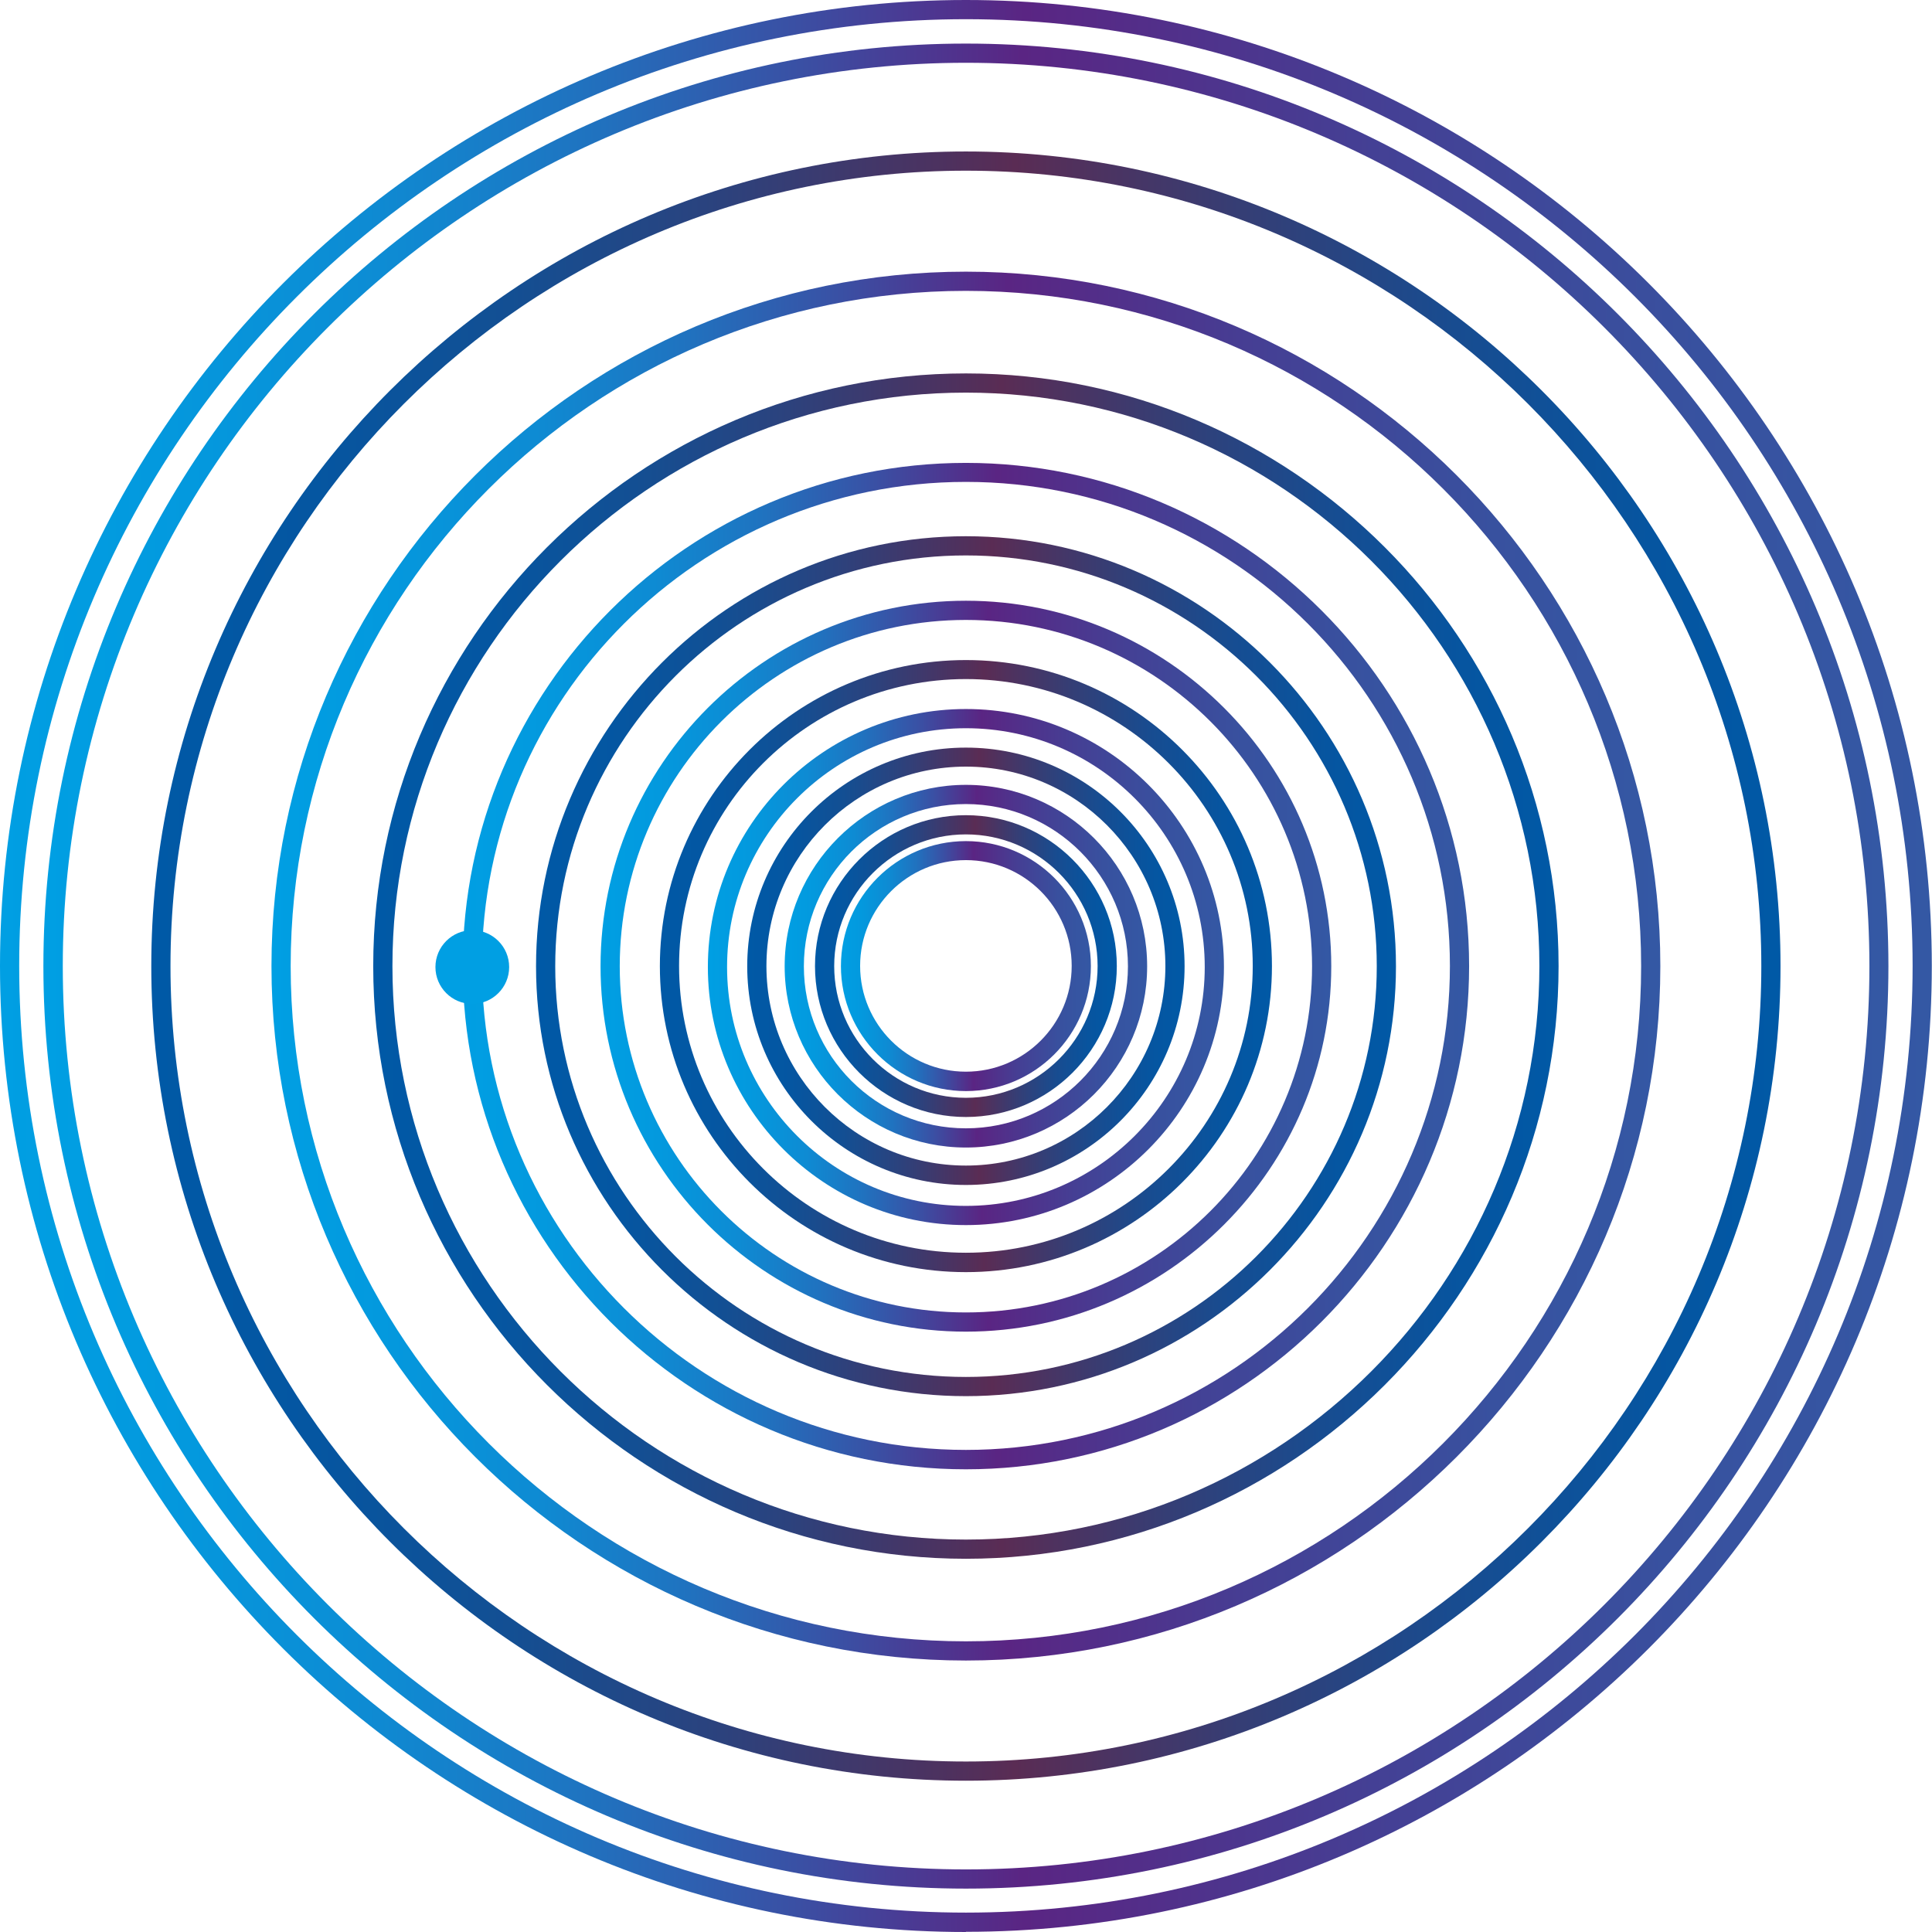
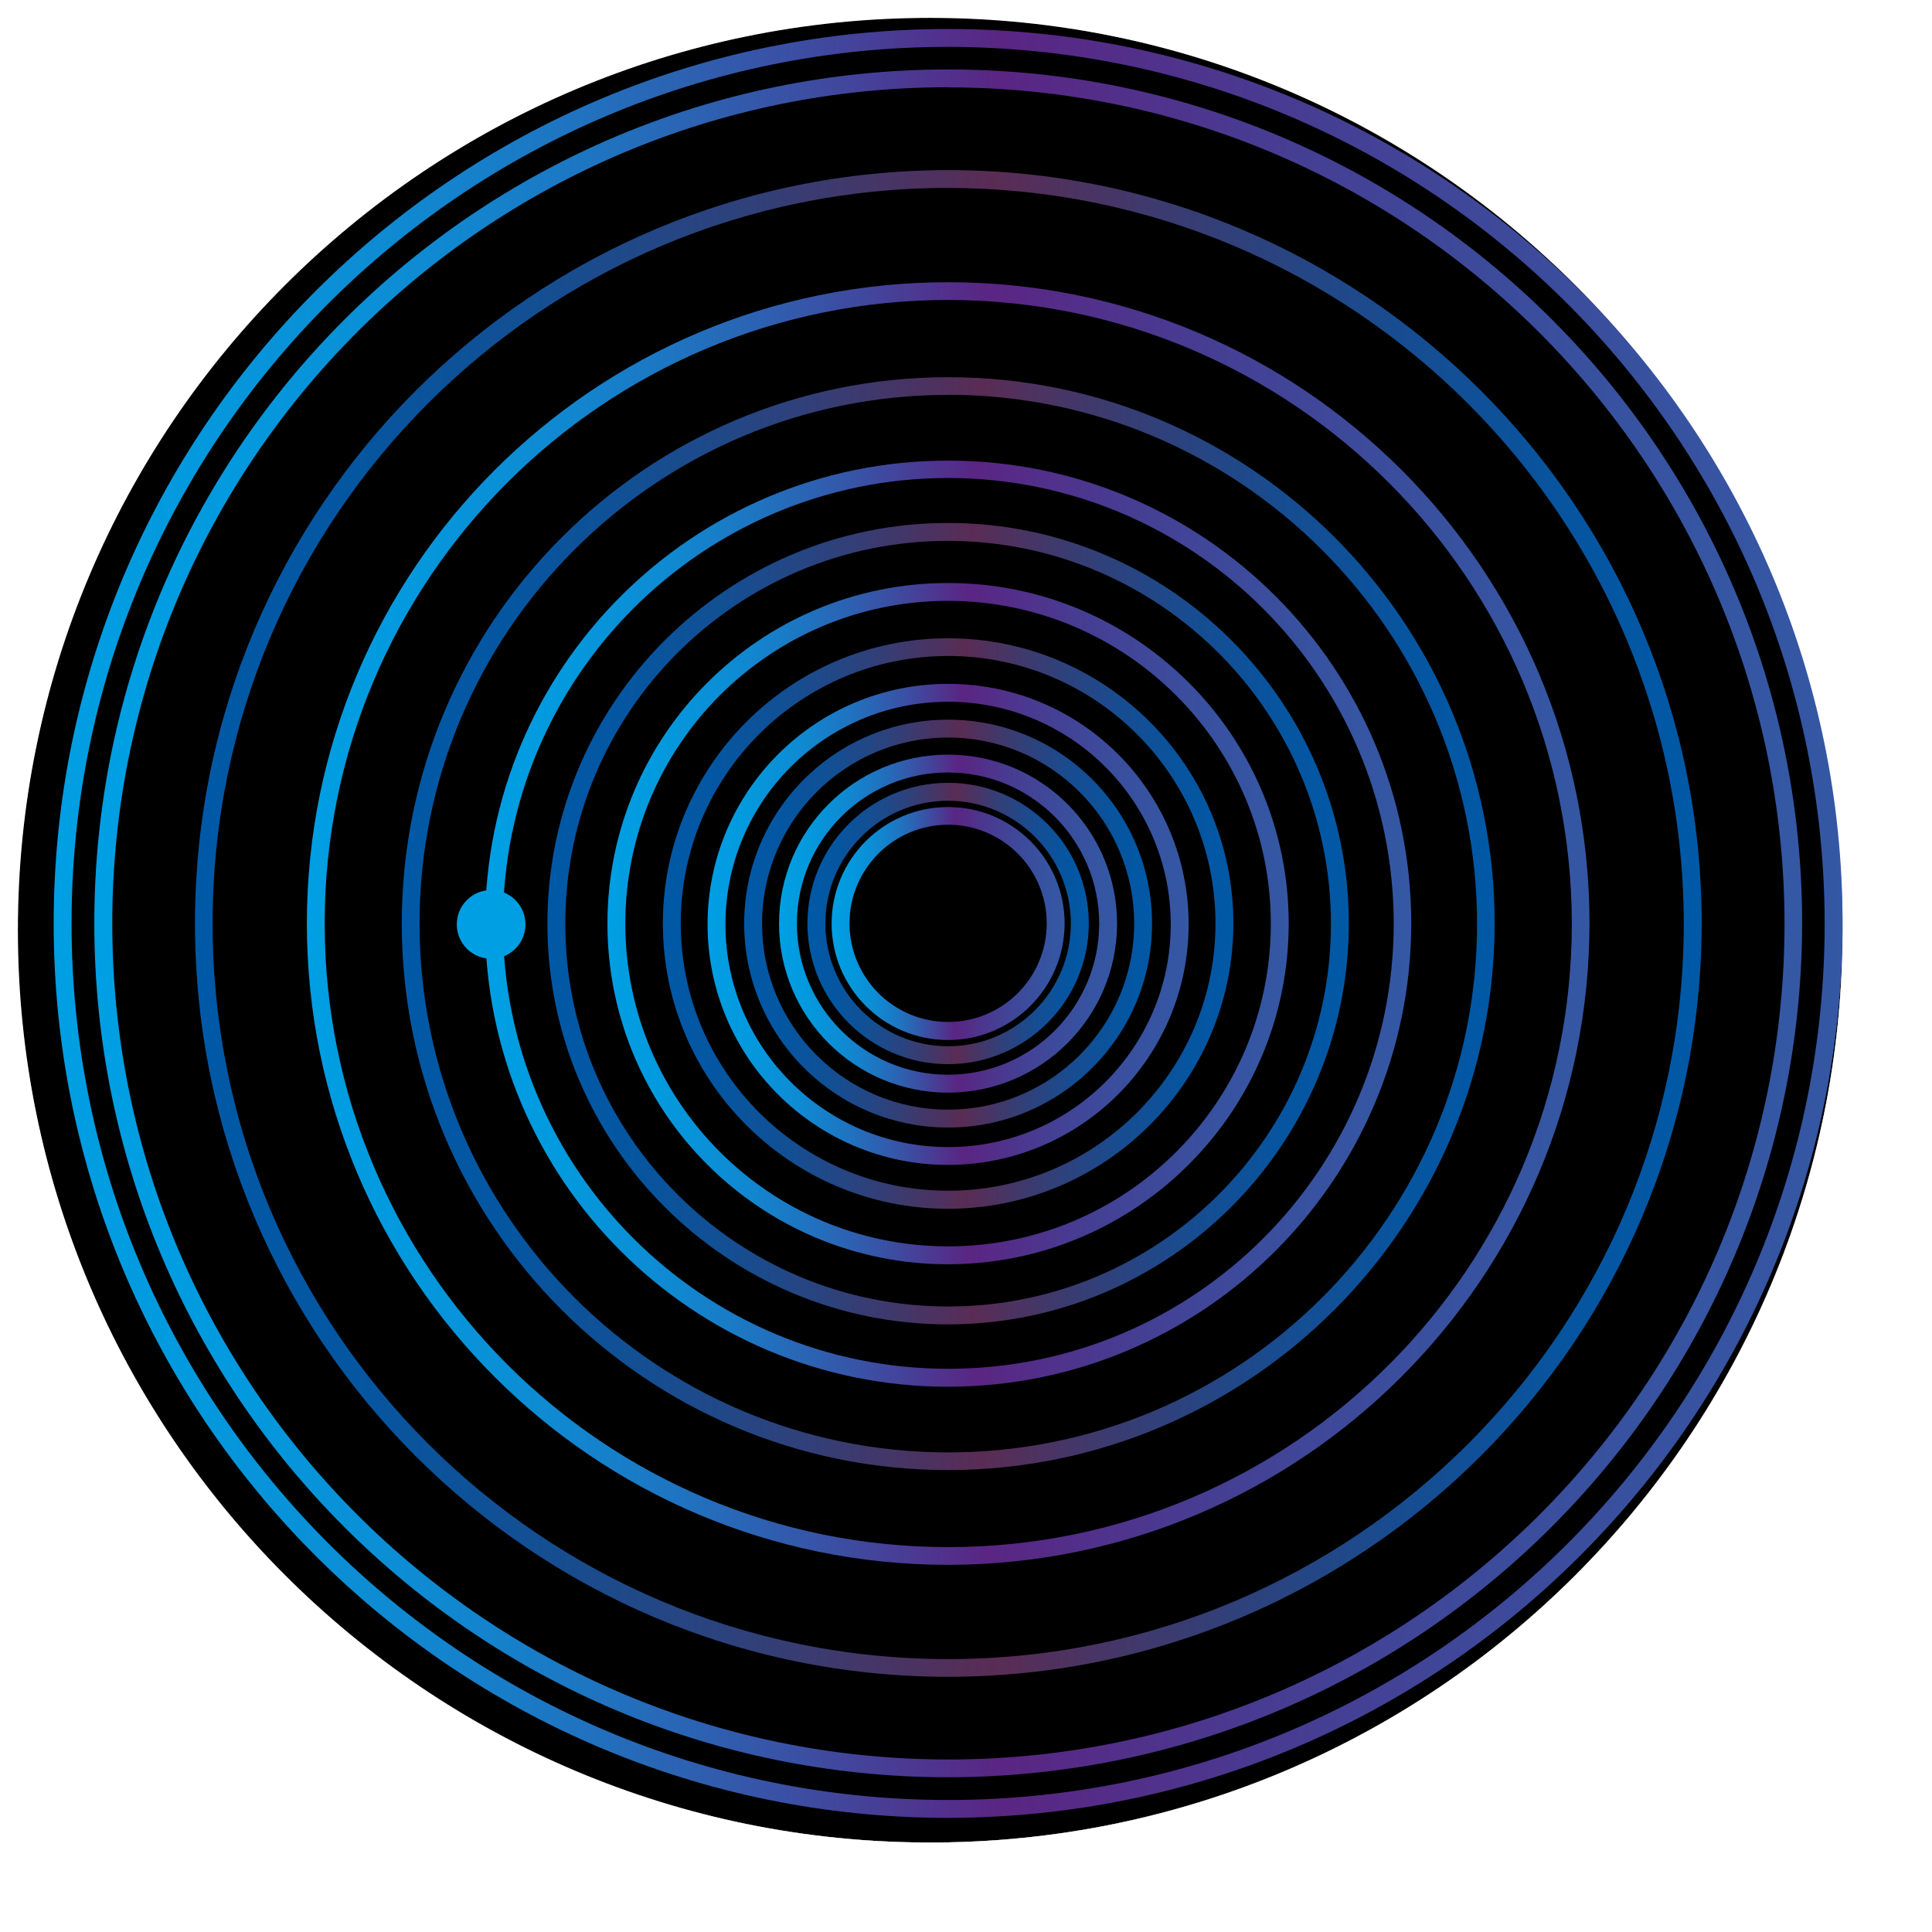
- <svg xmlns="http://www.w3.org/2000/svg" xmlns:xlink="http://www.w3.org/1999/xlink" id="Layer_2" data-name="Layer 2" viewBox="0 0 100.63 100.63">
+ <svg xmlns="http://www.w3.org/2000/svg" xmlns:xlink="http://www.w3.org/1999/xlink" width="54" height="54" viewBox="0 0 54 54">
  <defs>
-     <style>
-       .cls-1 {
-         fill: url(#New_Gradient_Swatch);
-       }
- 
-       .cls-2 {
-         fill: url(#linear-gradient);
-       }
- 
-       .cls-3 {
-         fill: #009fe3;
-       }
- 
-       .cls-4 {
-         fill: url(#New_Gradient_Swatch-5);
-       }
- 
-       .cls-5 {
-         fill: url(#New_Gradient_Swatch-4);
-       }
- 
-       .cls-6 {
-         fill: url(#New_Gradient_Swatch-7);
-       }
- 
-       .cls-7 {
-         fill: url(#New_Gradient_Swatch-6);
-       }
- 
-       .cls-8 {
-         fill: url(#New_Gradient_Swatch-8);
-       }
- 
-       .cls-9 {
-         fill: url(#New_Gradient_Swatch-3);
-       }
- 
-       .cls-10 {
-         fill: url(#New_Gradient_Swatch-2);
-       }
- 
-       .cls-11 {
-         fill: url(#linear-gradient-3);
-       }
- 
-       .cls-12 {
-         fill: url(#linear-gradient-4);
-       }
- 
-       .cls-13 {
-         fill: url(#linear-gradient-2);
-       }
- 
-       .cls-14 {
-         fill: url(#linear-gradient-6);
-       }
- 
-       .cls-15 {
-         fill: url(#linear-gradient-5);
-       }
-     </style>
-     <linearGradient id="New_Gradient_Swatch" data-name="New Gradient Swatch" x1="0" y1="50.31" x2="100.63" y2="50.31" gradientTransform="matrix(1, 0, 0, 1, 0, 0)" gradientUnits="userSpaceOnUse">
+     <filter id="Ellipse_296" x="0" y="0" width="54" height="54" filterUnits="userSpaceOnUse">
+       <feOffset dx="1" dy="1" input="SourceAlpha" />
+       <feGaussianBlur stdDeviation="0.5" result="blur" />
+       <feFlood flood-color="#fff" flood-opacity="0.745" />
+       <feComposite operator="in" in2="blur" />
+       <feComposite in="SourceGraphic" />
+     </filter>
+     <linearGradient id="linear-gradient" y1="0.5" x2="1" y2="0.5" gradientUnits="objectBoundingBox">
      <stop offset="0" stop-color="#009fe3" />
-       <stop offset=".08" stop-color="#0399de" />
-       <stop offset=".19" stop-color="#0e8bd3" />
-       <stop offset=".3" stop-color="#2072bf" />
-       <stop offset=".41" stop-color="#3a50a4" />
-       <stop offset=".53" stop-color="#5a2583" />
-       <stop offset=".71" stop-color="#453f94" />
-       <stop offset=".88" stop-color="#38519f" />
+       <stop offset="0.08" stop-color="#0399de" />
+       <stop offset="0.19" stop-color="#0e8bd3" />
+       <stop offset="0.3" stop-color="#2072bf" />
+       <stop offset="0.41" stop-color="#3a50a4" />
+       <stop offset="0.53" stop-color="#5a2583" />
+       <stop offset="0.71" stop-color="#453f94" />
+       <stop offset="0.88" stop-color="#38519f" />
      <stop offset="1" stop-color="#3458a4" />
    </linearGradient>
-     <linearGradient id="New_Gradient_Swatch-2" data-name="New Gradient Swatch" x1="2.27" y1="50.32" x2="98.36" y2="50.32" xlink:href="#New_Gradient_Swatch" />
-     <linearGradient id="linear-gradient" x1="7.88" y1="50.32" x2="92.74" y2="50.32" gradientTransform="matrix(1, 0, 0, 1, 0, 0)" gradientUnits="userSpaceOnUse">
+     <linearGradient id="linear-gradient-2" y1="0.5" x2="1" y2="0.5" xlink:href="#linear-gradient" />
+     <linearGradient id="linear-gradient-3" y1="0.5" x2="1" y2="0.5" gradientUnits="objectBoundingBox">
      <stop offset="0" stop-color="#0059a6" />
-       <stop offset=".1" stop-color="#0556a1" />
-       <stop offset=".22" stop-color="#134f93" />
-       <stop offset=".35" stop-color="#2c427d" />
-       <stop offset=".49" stop-color="#4e315e" />
-       <stop offset=".53" stop-color="#5a2c54" />
-       <stop offset=".67" stop-color="#353e75" />
-       <stop offset=".8" stop-color="#184c90" />
-       <stop offset=".92" stop-color="#0655a0" />
+       <stop offset="0.1" stop-color="#0556a1" />
+       <stop offset="0.22" stop-color="#134f93" />
+       <stop offset="0.35" stop-color="#2c427d" />
+       <stop offset="0.49" stop-color="#4e315e" />
+       <stop offset="0.53" stop-color="#5a2c54" />
+       <stop offset="0.67" stop-color="#353e75" />
+       <stop offset="0.8" stop-color="#184c90" />
+       <stop offset="0.92" stop-color="#0655a0" />
      <stop offset="1" stop-color="#0059a6" />
    </linearGradient>
-     <linearGradient id="New_Gradient_Swatch-3" data-name="New Gradient Swatch" x1="14.14" y1="50.32" x2="86.48" y2="50.32" xlink:href="#New_Gradient_Swatch" />
-     <linearGradient id="linear-gradient-2" x1="19.45" x2="81.18" xlink:href="#linear-gradient" />
-     <linearGradient id="New_Gradient_Swatch-4" data-name="New Gradient Swatch" x1="24.1" y1="50.32" x2="76.53" y2="50.32" xlink:href="#New_Gradient_Swatch" />
-     <linearGradient id="linear-gradient-3" x1="34.37" x2="66.26" xlink:href="#linear-gradient" />
-     <linearGradient id="linear-gradient-4" x1="27.92" x2="72.71" xlink:href="#linear-gradient" />
-     <linearGradient id="New_Gradient_Swatch-5" data-name="New Gradient Swatch" x1="31.28" y1="50.32" x2="69.35" y2="50.32" xlink:href="#New_Gradient_Swatch" />
-     <linearGradient id="New_Gradient_Swatch-6" data-name="New Gradient Swatch" x1="36.88" y1="50.37" x2="63.75" y2="50.37" xlink:href="#New_Gradient_Swatch" />
-     <linearGradient id="linear-gradient-5" x1="38.92" y1="50.32" x2="61.71" y2="50.32" xlink:href="#linear-gradient" />
-     <linearGradient id="New_Gradient_Swatch-7" data-name="New Gradient Swatch" x1="40.87" y1="50.32" x2="59.76" y2="50.32" xlink:href="#New_Gradient_Swatch" />
-     <linearGradient id="linear-gradient-6" x1="42.45" y1="50.32" x2="58.17" y2="50.32" xlink:href="#linear-gradient" />
-     <linearGradient id="New_Gradient_Swatch-8" data-name="New Gradient Swatch" x1="43.8" y1="50.31" x2="56.83" y2="50.31" xlink:href="#New_Gradient_Swatch" />
+     <linearGradient id="linear-gradient-4" y1="0.5" x2="1" y2="0.5" xlink:href="#linear-gradient" />
+     <linearGradient id="linear-gradient-5" x1="0" xlink:href="#linear-gradient-3" />
+     <linearGradient id="linear-gradient-6" y1="0.5" x2="1" y2="0.5" xlink:href="#linear-gradient" />
+     <linearGradient id="linear-gradient-7" x1="0" xlink:href="#linear-gradient-3" />
+     <linearGradient id="linear-gradient-8" x1="0" xlink:href="#linear-gradient-3" />
+     <linearGradient id="linear-gradient-9" y1="0.5" x2="1" y2="0.5" xlink:href="#linear-gradient" />
+     <linearGradient id="linear-gradient-10" y1="0.5" x2="1" y2="0.5" xlink:href="#linear-gradient" />
+     <linearGradient id="linear-gradient-11" x1="0" xlink:href="#linear-gradient-3" />
+     <linearGradient id="linear-gradient-12" y1="0.5" x2="1.001" y2="0.5" xlink:href="#linear-gradient" />
+     <linearGradient id="linear-gradient-14" y1="0.499" x2="1.001" y2="0.499" xlink:href="#linear-gradient" />
  </defs>
-   <g id="Layer_1-2" data-name="Layer 1">
-     <g>
-       <path class="cls-1" d="M50.31,100.63C22.57,100.63,0,78.06,0,50.31S22.57,0,50.31,0s50.31,22.57,50.31,50.31-22.57,50.31-50.31,50.31ZM50.31,1C23.12,1,1,23.12,1,50.31s22.12,49.31,49.31,49.31,49.31-22.12,49.31-49.31S77.51,1,50.31,1Z" />
-       <path class="cls-10" d="M50.31,98.37c-26.49,0-48.05-21.55-48.05-48.05S23.82,2.27,50.31,2.27s48.05,21.56,48.05,48.05-21.55,48.05-48.05,48.05Zm0-95.1C24.37,3.27,3.27,24.38,3.27,50.32s21.11,47.05,47.05,47.05,47.05-21.11,47.05-47.05S76.26,3.27,50.31,3.27Z" />
-       <path class="cls-2" d="M50.31,92.75c-23.4,0-42.43-19.03-42.43-42.43S26.92,7.89,50.31,7.89s42.43,19.04,42.43,42.43-19.03,42.43-42.43,42.43Zm0-83.86C27.47,8.89,8.88,27.48,8.88,50.32s18.59,41.43,41.43,41.43,41.43-18.59,41.43-41.43S73.16,8.89,50.31,8.89Z" />
-       <path class="cls-9" d="M50.31,86.49c-19.94,0-36.17-16.23-36.17-36.17S30.37,14.15,50.31,14.15s36.17,16.23,36.17,36.17-16.23,36.17-36.17,36.17Zm0-71.34c-19.39,0-35.17,15.78-35.17,35.17s15.78,35.17,35.17,35.17,35.17-15.78,35.17-35.17S69.71,15.15,50.31,15.15Z" />
-       <path class="cls-13" d="M50.31,81.19c-17.02,0-30.87-13.85-30.87-30.87s13.85-30.87,30.87-30.87,30.87,13.85,30.87,30.87-13.85,30.87-30.87,30.87Zm0-60.74c-16.47,0-29.87,13.4-29.87,29.87s13.4,29.87,29.87,29.87,29.87-13.4,29.87-29.87-13.4-29.87-29.87-29.87Z" />
-       <path class="cls-5" d="M50.31,76.53c-14.45,0-26.21-11.76-26.21-26.21s11.76-26.21,26.21-26.21,26.21,11.76,26.21,26.21-11.76,26.21-26.21,26.21Zm0-51.43c-13.9,0-25.21,11.31-25.21,25.21s11.31,25.21,25.21,25.21,25.21-11.31,25.21-25.21-11.31-25.21-25.21-25.21Z" />
-       <path class="cls-11" d="M50.31,66.26c-8.79,0-15.94-7.15-15.94-15.94s7.15-15.94,15.94-15.94,15.94,7.15,15.94,15.94-7.15,15.94-15.94,15.94Zm0-30.89c-8.24,0-14.94,6.7-14.94,14.94s6.7,14.94,14.94,14.94,14.94-6.7,14.94-14.94-6.7-14.94-14.94-14.94Z" />
-       <path class="cls-12" d="M50.31,72.72c-12.35,0-22.39-10.05-22.39-22.39s10.05-22.4,22.39-22.4,22.4,10.05,22.4,22.4-10.05,22.39-22.4,22.39Zm0-43.79c-11.8,0-21.39,9.6-21.39,21.4s9.6,21.39,21.39,21.39,21.4-9.6,21.4-21.39-9.6-21.4-21.4-21.4Z" />
-       <path class="cls-4" d="M50.31,69.36c-10.5,0-19.03-8.54-19.03-19.03s8.54-19.04,19.03-19.04,19.03,8.54,19.03,19.04-8.54,19.03-19.03,19.03Zm0-37.07c-9.94,0-18.03,8.09-18.03,18.04s8.09,18.03,18.03,18.03,18.03-8.09,18.03-18.03-8.09-18.04-18.03-18.04Z" />
-       <path class="cls-7" d="M50.31,63.81c-7.41,0-13.44-6.03-13.44-13.44s6.03-13.44,13.44-13.44,13.44,6.03,13.44,13.44-6.03,13.44-13.44,13.44Zm0-25.88c-6.86,0-12.44,5.58-12.44,12.44s5.58,12.44,12.44,12.44,12.44-5.58,12.44-12.44-5.58-12.44-12.44-12.44Z" />
-       <path class="cls-15" d="M50.31,61.72c-6.28,0-11.39-5.11-11.39-11.39s5.11-11.39,11.39-11.39,11.39,5.11,11.39,11.39-5.11,11.39-11.39,11.39Zm0-21.79c-5.73,0-10.39,4.66-10.39,10.39s4.66,10.39,10.39,10.39,10.39-4.66,10.39-10.39-4.66-10.39-10.39-10.39Z" />
-       <path class="cls-6" d="M50.31,59.77c-5.21,0-9.44-4.24-9.44-9.44s4.24-9.45,9.44-9.45,9.44,4.24,9.44,9.45-4.24,9.44-9.44,9.44Zm0-17.89c-4.66,0-8.44,3.79-8.44,8.45s3.79,8.44,8.44,8.44,8.44-3.79,8.44-8.44-3.79-8.45-8.44-8.45Z" />
-       <path class="cls-14" d="M50.31,58.18c-4.33,0-7.86-3.53-7.86-7.86s3.53-7.86,7.86-7.86,7.86,3.53,7.86,7.86-3.53,7.86-7.86,7.86Zm0-14.72c-3.78,0-6.86,3.08-6.86,6.86s3.08,6.86,6.86,6.86,6.86-3.08,6.86-6.86-3.08-6.86-6.86-6.86Z" />
-       <path class="cls-8" d="M50.31,56.83c-3.59,0-6.51-2.92-6.51-6.51s2.92-6.51,6.51-6.51,6.51,2.92,6.51,6.51-2.92,6.51-6.51,6.51Zm0-12.03c-3.04,0-5.51,2.47-5.51,5.51s2.47,5.51,5.51,5.51,5.51-2.47,5.51-5.51-2.47-5.51-5.51-5.51Z" />
-       <circle class="cls-3" cx="24.6" cy="50.37" r="1.92" />
+   <g id="Group_12223" data-name="Group 12223" transform="translate(-856.5 -224.5)">
+     <g transform="matrix(1, 0, 0, 1, 856.5, 224.5)" filter="url(#Ellipse_296)">
+       <circle id="Ellipse_296-2" data-name="Ellipse 296" cx="25.5" cy="25.5" r="25.5" transform="translate(0.5 0.5)" />
+     </g>
+     <g id="Layer_1" data-name="Layer 1" transform="translate(858 225.31)">
+       <g id="Group_5" data-name="Group 5">
+         <path id="Path_12" data-name="Path 12" d="M25,50A25,25,0,1,1,50,25,25.029,25.029,0,0,1,25,50ZM25,.5A24.5,24.5,0,1,0,49.5,25,24.529,24.529,0,0,0,25,.5Z" fill="url(#linear-gradient)" />
+         <path id="Path_13" data-name="Path 13" d="M26.13,50A23.867,23.867,0,1,1,50,26.137,23.9,23.9,0,0,1,26.13,50Zm0-47.237a23.37,23.37,0,1,0,23.378,23.37A23.4,23.4,0,0,0,26.13,2.767Z" transform="translate(-1.13 -1.135)" fill="url(#linear-gradient-2)" />
+         <path id="Path_14" data-name="Path 14" d="M28.938,50A21.056,21.056,0,1,1,50,28.946,21.078,21.078,0,0,1,28.938,50Zm0-41.615A20.56,20.56,0,1,0,49.5,28.946,20.587,20.587,0,0,0,28.938,8.386Z" transform="translate(-3.938 -3.943)" fill="url(#linear-gradient-3)" />
+         <path id="Path_15" data-name="Path 15" d="M32.067,50A17.925,17.925,0,1,1,49.994,32.075,17.949,17.949,0,0,1,32.067,50Zm0-35.354A17.429,17.429,0,1,0,49.5,32.075,17.452,17.452,0,0,0,32.067,14.646Z" transform="translate(-7.067 -7.072)" fill="url(#linear-gradient-4)" />
+         <path id="Path_16" data-name="Path 16" d="M34.716,50A15.273,15.273,0,1,1,49.992,34.723,15.293,15.293,0,0,1,34.716,50Zm0-30.052A14.779,14.779,0,1,0,49.5,34.723,14.8,14.8,0,0,0,34.716,19.945Z" transform="translate(-9.716 -9.721)" fill="url(#linear-gradient-5)" />
+         <path id="Path_17" data-name="Path 17" d="M37.045,50A12.943,12.943,0,1,1,49.99,37.053,12.96,12.96,0,0,1,37.045,50Zm0-25.4A12.449,12.449,0,1,0,49.5,37.048,12.465,12.465,0,0,0,37.045,24.6Z" transform="translate(-12.045 -12.05)" fill="url(#linear-gradient-6)" />
+         <path id="Path_18" data-name="Path 18" d="M42.343,50.327a7.973,7.973,0,1,1,7.973-7.973A7.982,7.982,0,0,1,42.343,50.327Zm0-15.451a7.473,7.473,0,1,0,7.473,7.473A7.48,7.48,0,0,0,42.343,34.875Z" transform="translate(-17.343 -17.351)" fill="url(#linear-gradient-7)" />
+         <path id="Path_19" data-name="Path 19" d="M39.12,50.334a11.2,11.2,0,1,1,11.2-11.2,11.213,11.213,0,0,1-11.2,11.2Zm0-21.9a10.7,10.7,0,1,0,10.7,10.7,10.712,10.712,0,0,0-10.7-10.7Z" transform="translate(-14.12 -14.127)" fill="url(#linear-gradient-8)" />
+         <path id="Path_20" data-name="Path 20" d="M40.8,50.333a9.521,9.521,0,1,1,9.519-9.519A9.529,9.529,0,0,1,40.8,50.333Zm0-18.543a9.021,9.021,0,1,0,9.019,9.024A9.031,9.031,0,0,0,40.8,31.79Z" transform="translate(-15.799 -15.806)" fill="url(#linear-gradient-9)" />
+         <path id="Path_21" data-name="Path 21" d="M43.593,50.376a6.723,6.723,0,1,1,6.723-6.723A6.731,6.731,0,0,1,43.593,50.376Zm0-12.945a6.223,6.223,0,1,0,6.223,6.223A6.229,6.229,0,0,0,43.593,37.43Z" transform="translate(-18.593 -18.626)" fill="url(#linear-gradient-10)" />
+         <path id="Path_22" data-name="Path 22" d="M44.617,50.335a5.7,5.7,0,1,1,5.7-5.7A5.7,5.7,0,0,1,44.617,50.335Zm0-10.9a5.2,5.2,0,1,0,5.2,5.2A5.2,5.2,0,0,0,44.617,39.435Z" transform="translate(-19.617 -19.63)" fill="url(#linear-gradient-11)" />
+         <path id="Path_23" data-name="Path 23" d="M45.592,50.329a4.724,4.724,0,1,1,4.722-4.722A4.727,4.727,0,0,1,45.592,50.329Zm0-8.949a4.224,4.224,0,1,0,4.222,4.227A4.227,4.227,0,0,0,45.592,41.38Z" transform="translate(-20.592 -20.599)" fill="url(#linear-gradient-12)" />
+         <path id="Path_24" data-name="Path 24" d="M46.382,50.323a3.932,3.932,0,1,1,3.932-3.932A3.939,3.939,0,0,1,46.382,50.323Zm0-7.363a3.431,3.431,0,1,0,3.431,3.431A3.437,3.437,0,0,0,46.382,42.96Z" transform="translate(-21.382 -21.389)" fill="url(#linear-gradient-3)" />
+         <path id="Path_25" data-name="Path 25" d="M47.056,50.323a3.256,3.256,0,1,1,3.256-3.256A3.26,3.26,0,0,1,47.056,50.323Zm0-6.017a2.756,2.756,0,1,0,2.756,2.756A2.758,2.758,0,0,0,47.056,44.305Z" transform="translate(-22.056 -22.064)" fill="url(#linear-gradient-14)" />
+         <circle id="Ellipse_1" data-name="Ellipse 1" cx="0.96" cy="0.96" r="0.96" transform="translate(11.267 24.067)" fill="#009fe3" />
+       </g>
    </g>
  </g>
</svg>
